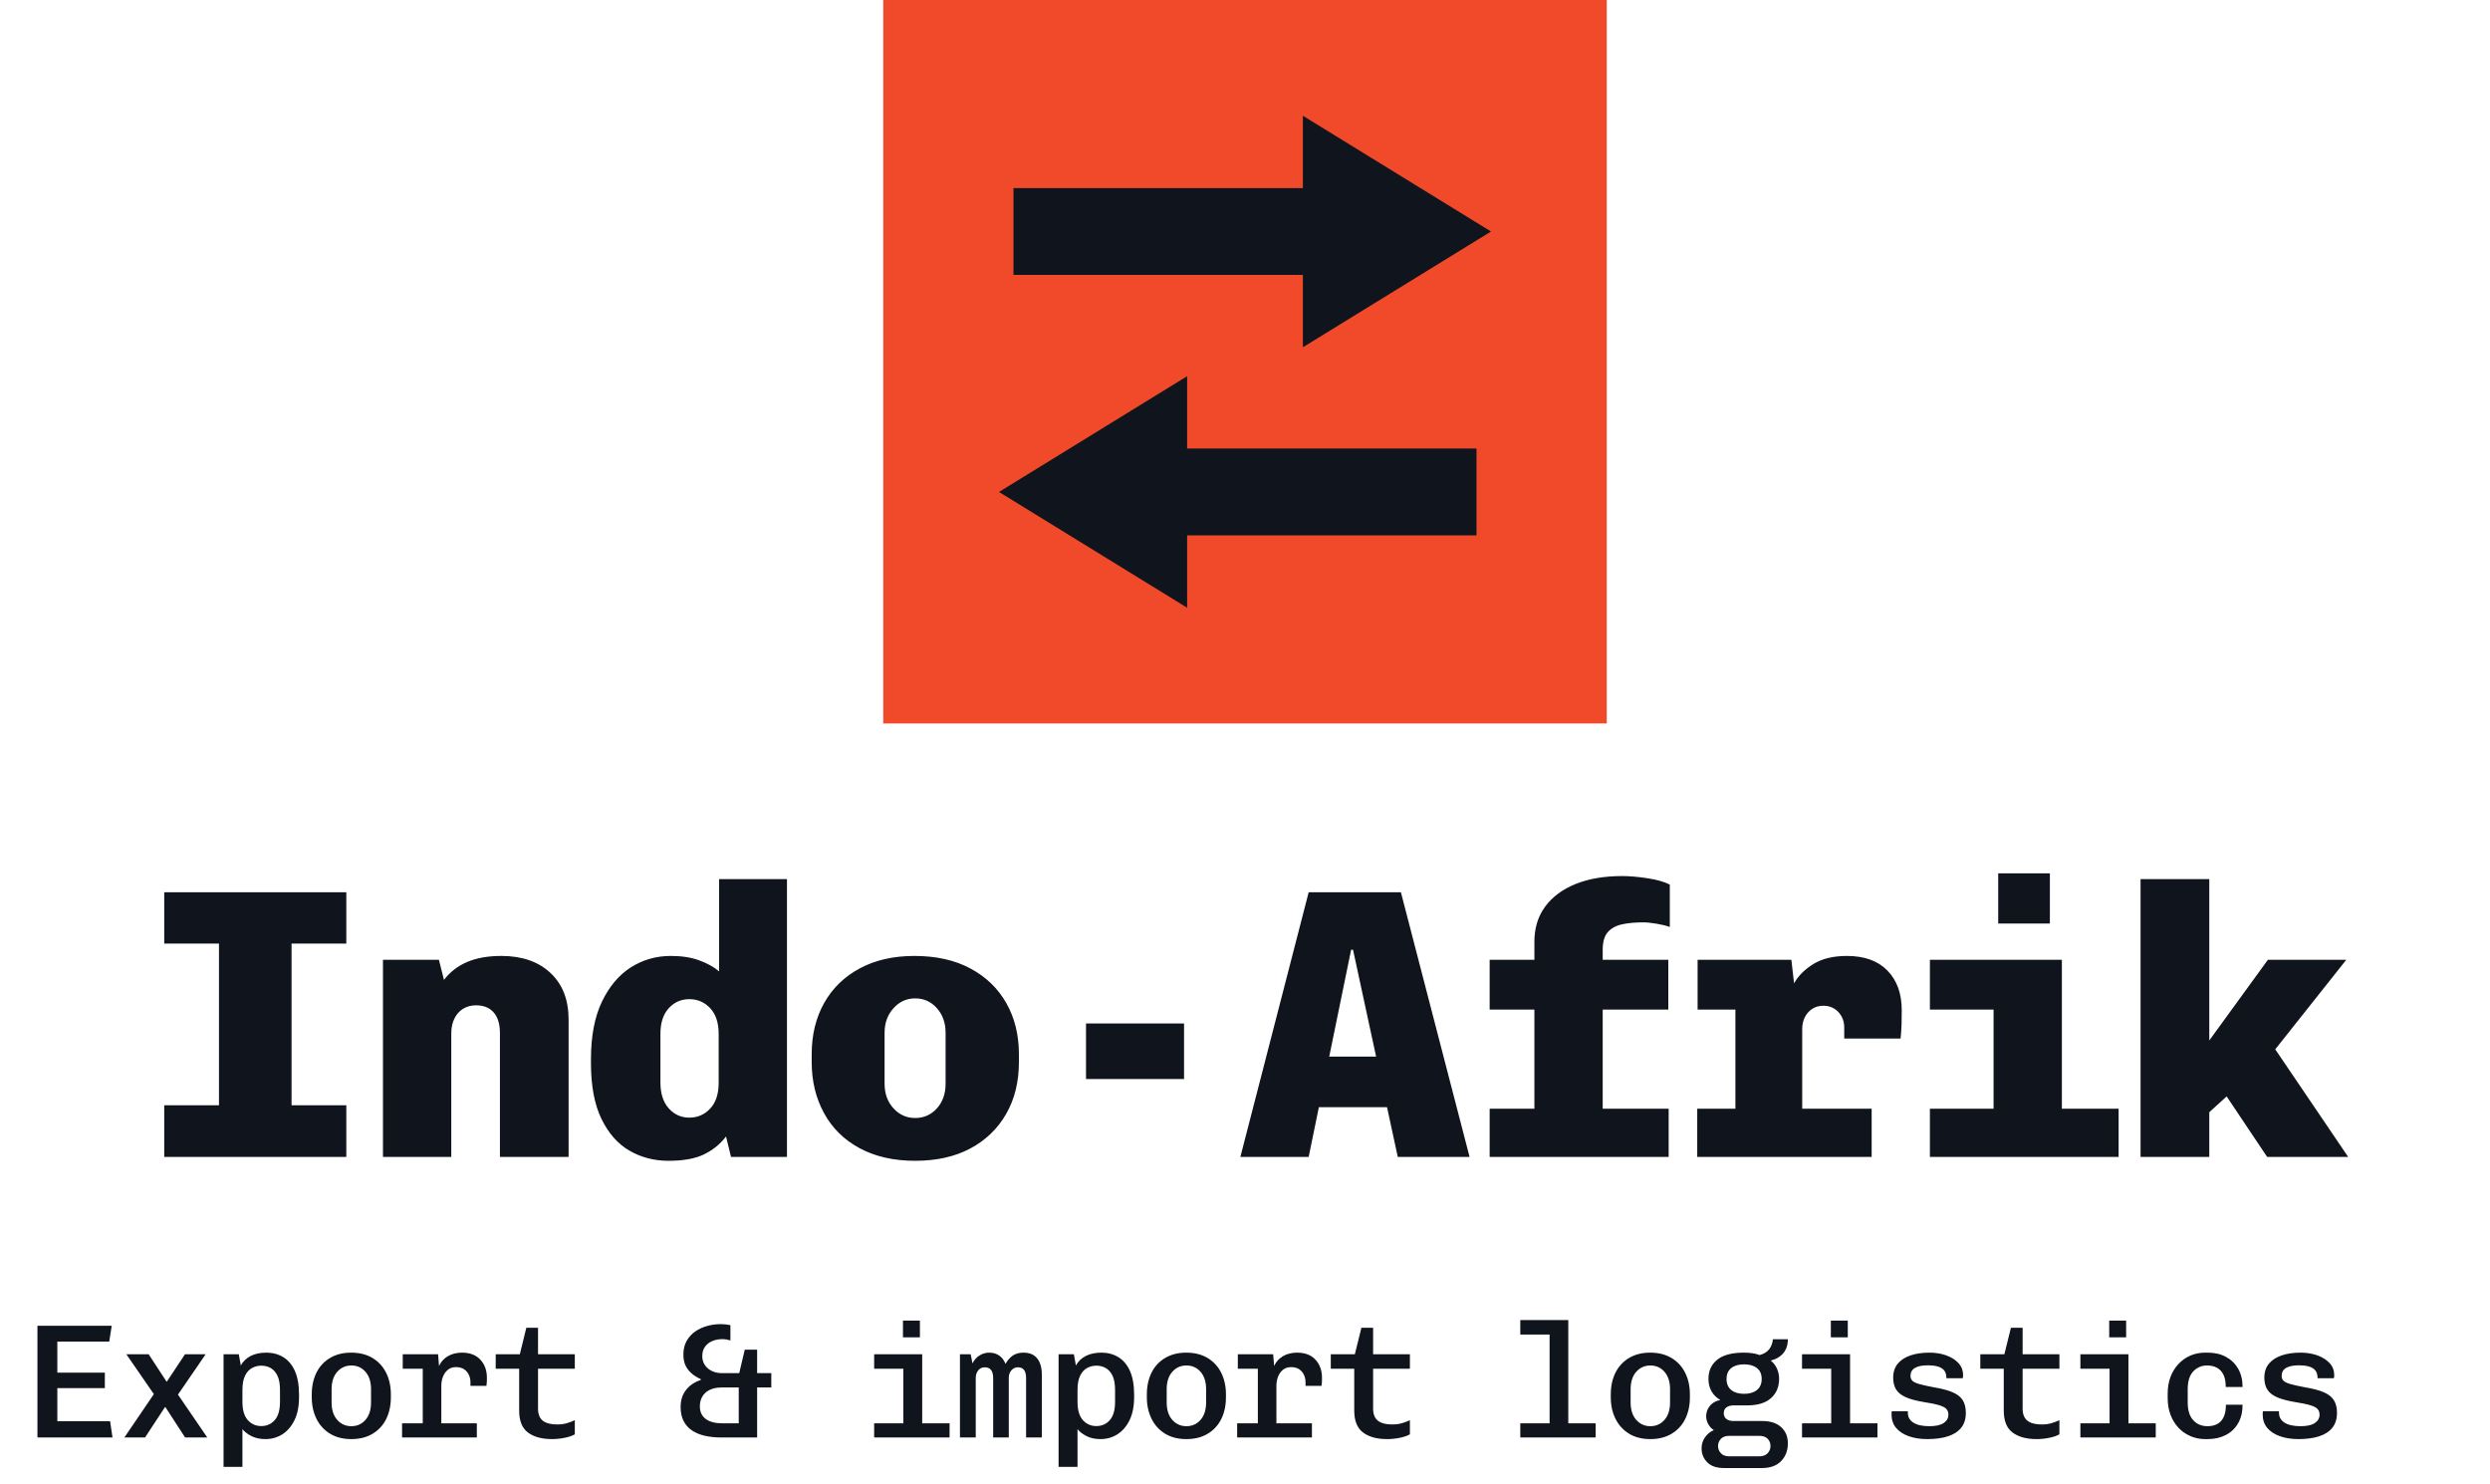
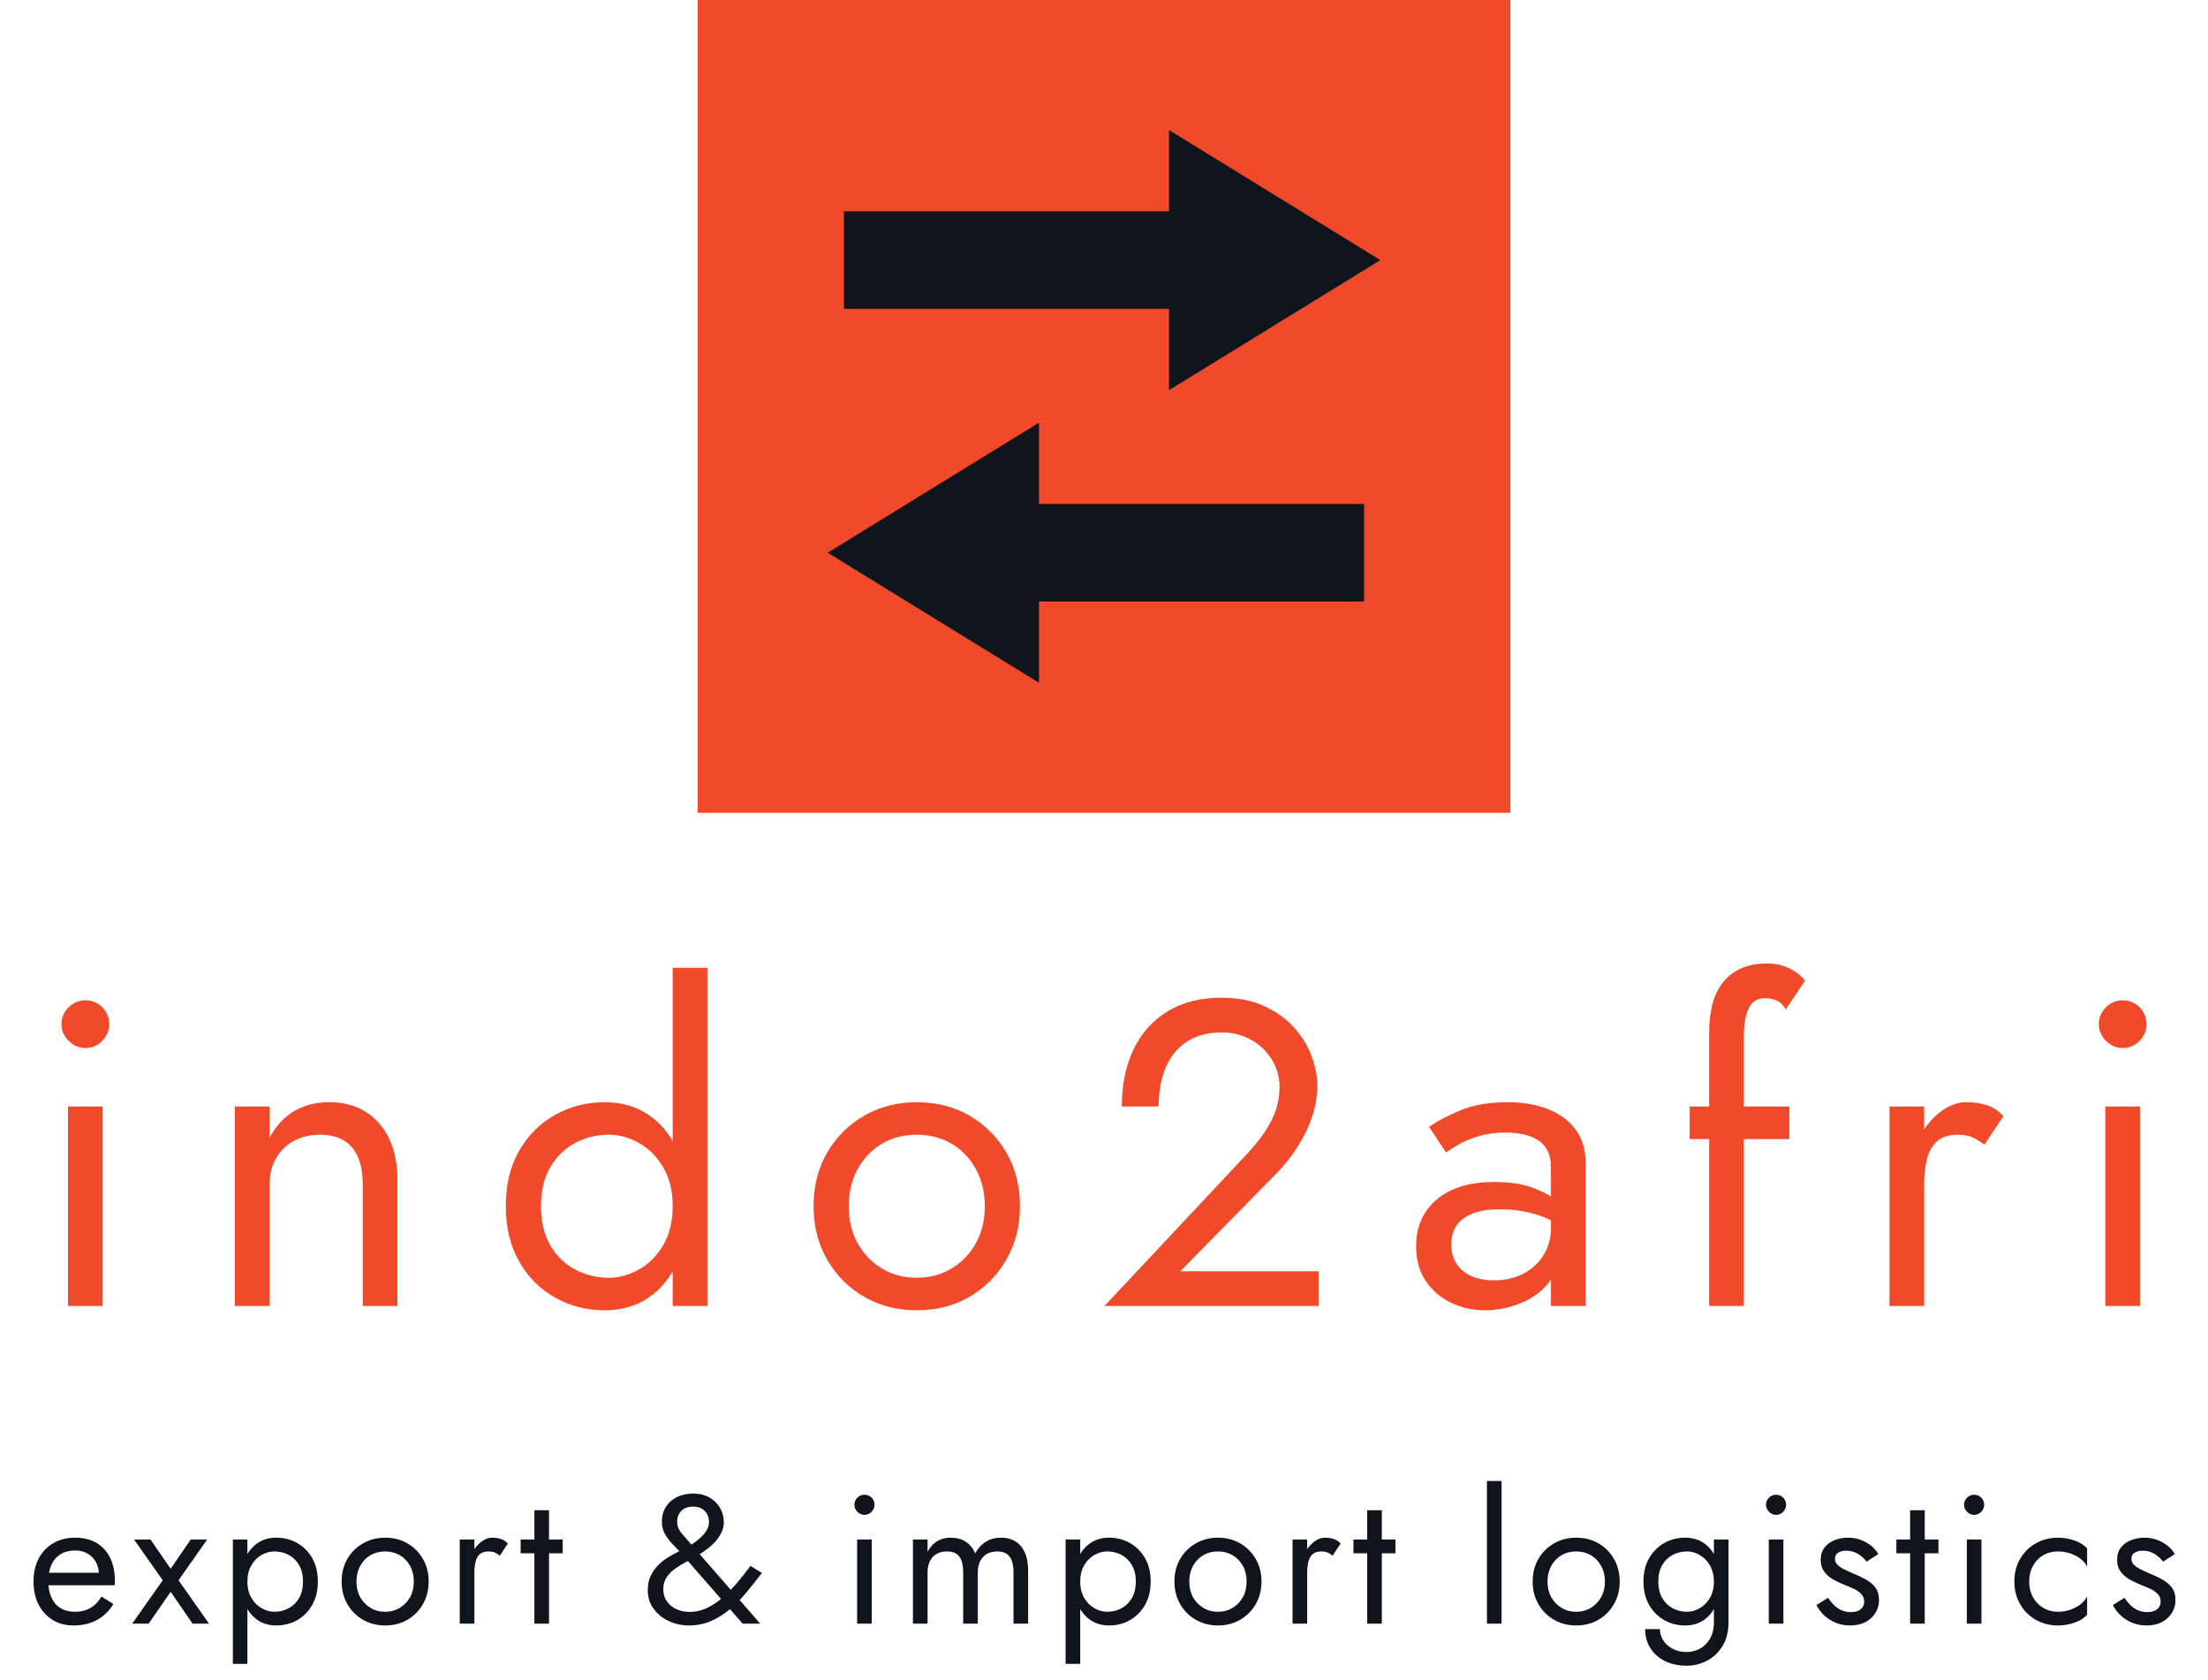
- <svg xmlns="http://www.w3.org/2000/svg" viewBox="0 0 413 246" width="413" height="246" role="img" aria-labelledby="t">
-   <g transform="translate(146.5 0) scale(1.2)">
+ <svg xmlns="http://www.w3.org/2000/svg" viewBox="0 0 326 248" width="326" height="248" role="img" aria-labelledby="t">
+   <g transform="translate(103.003 0) scale(1.2)">
    <rect width="100" height="100" fill="#F04A2A" />
    <path fill="#10141C" d="M18 26H58V16L84 32L58 48V38H18Z M82 62H42V52L16 68L42 84V74H82Z" />
  </g>
-   <path fill="#10141C" d="M27.24 191.9V183.33H36.32V156.51H27.24V148H57.44V156.51H48.36V183.33H57.44V191.9ZM63.52 191.9V159.2H72.8L73.64 162.53Q75.17 160.54 77.51 159.55Q79.84 158.56 83.17 158.56Q88.29 158.56 91.3 161.38Q94.31 164.19 94.31 169.12V191.9H82.92V171.36Q82.92 169.12 81.89 167.94Q80.87 166.75 78.95 166.75Q77.73 166.75 76.8 167.33Q75.88 167.9 75.36 168.96Q74.85 170.02 74.85 171.42V191.9ZM110.88 192.54Q107.3 192.54 104.39 190.85Q101.48 189.15 99.75 185.57Q98.02 181.98 98.02 176.35V175.65Q98.02 169.95 99.84 166.14Q101.67 162.34 104.64 160.45Q107.62 158.56 111.27 158.56Q114.02 158.56 116 159.3Q117.99 160.03 119.27 161.12V145.82H130.53V191.9H121.25L120.42 188.51Q119.01 190.37 116.8 191.46Q114.6 192.54 110.88 192.54ZM114.34 185.38Q116.39 185.38 117.8 183.87Q119.2 182.37 119.2 179.62V171.49Q119.2 168.74 117.8 167.23Q116.39 165.73 114.34 165.73Q112.29 165.73 110.92 167.23Q109.54 168.74 109.54 171.49V179.55Q109.54 182.3 110.92 183.84Q112.29 185.38 114.34 185.38ZM151.78 192.54Q146.47 192.54 142.6 190.46Q138.72 188.38 136.68 184.64Q134.63 180.9 134.63 176.16V174.88Q134.63 170.02 136.71 166.34Q138.79 162.66 142.63 160.61Q146.47 158.56 151.65 158.56Q157.09 158.56 160.96 160.64Q164.84 162.72 166.92 166.4Q169 170.08 169 174.88V176.16Q169 181.09 166.88 184.77Q164.77 188.45 160.93 190.5Q157.09 192.54 151.78 192.54ZM151.78 185.44Q153.96 185.44 155.4 183.84Q156.84 182.24 156.84 179.74V171.3Q156.84 168.86 155.4 167.23Q153.96 165.6 151.78 165.6Q149.67 165.6 148.2 167.23Q146.72 168.86 146.72 171.3V179.74Q146.72 182.24 148.2 183.84Q149.67 185.44 151.78 185.44ZM180.13 178.98V169.76H196.39V178.98ZM205.73 191.9 217.06 148H232.36L243.75 191.9H231.84L224.42 157.54H224.1L217.06 191.9ZM214.31 183.65V175.26H234.72V183.65ZM254.5 191.9V167.46H247.08V159.2H254.5V156.19Q254.5 152.8 256.29 150.37Q258.08 147.94 261.35 146.62Q264.61 145.31 269.09 145.31Q270.82 145.31 273.19 145.66Q275.56 146.02 276.96 146.72V153.76Q276.13 153.44 274.79 153.22Q273.44 152.99 272.55 152.99Q270.56 152.99 269.06 153.31Q267.56 153.63 266.69 154.59Q265.83 155.55 265.83 157.54V159.2H276.71V167.46H265.83V191.9ZM247.08 191.9V183.9H276.77V191.9ZM287.84 191.9V167.46H281.57V159.2H297.12L297.57 163.1Q298.6 161.25 300.77 159.9Q302.95 158.56 306.34 158.56Q310.69 158.56 313.06 160.99Q315.43 163.42 315.43 167.58Q315.43 168.74 315.4 169.89Q315.36 171.04 315.24 172.26H305.89V170.4Q305.89 169.38 305.44 168.58Q305 167.78 304.23 167.3Q303.46 166.82 302.44 166.82Q301.35 166.82 300.55 167.36Q299.75 167.9 299.33 168.77Q298.92 169.63 298.92 170.72V191.9ZM281.51 191.9V183.9H310.44V191.9ZM330.66 191.9V167.46H320.1V159.2H341.99V191.9ZM320.1 191.9V183.9H351.4V191.9ZM331.43 153.18V144.86H340V153.18ZM355.04 191.9V145.82H366.44V172.58L376.16 159.2H389.16L377.38 174.05L389.48 191.9H376.04L369.32 181.86L366.44 184.48V191.9Z" />
-   <path fill="#10141C" d="M6.21 238.43V219.9H18.53L18.12 222.52H9.51V227.68H17.39V230.24H9.51V235.73H18.26L18.66 238.43ZM20.63 238.43 25.52 231.24 20.96 224.63H24.66L27.62 229.16H27.68L30.68 224.63H34.11L29.52 231.32L34.38 238.43H30.7L27.44 233.4H27.36L24.06 238.43ZM37.08 243.31V224.63H39.61L39.94 226.49Q40.5 225.47 41.58 224.91Q42.66 224.36 44.18 224.36Q45.74 224.36 46.97 225.1Q48.2 225.84 48.9 227.38Q49.6 228.92 49.6 231.38V231.73Q49.6 234 48.85 235.55Q48.09 237.1 46.84 237.9Q45.58 238.7 44.01 238.7Q42.69 238.7 41.72 238.21Q40.75 237.72 40.21 237.05V243.31ZM43.34 236.54Q44.69 236.54 45.57 235.55Q46.44 234.56 46.44 232.51V230.57Q46.44 229.08 46.03 228.21Q45.61 227.33 44.91 226.92Q44.2 226.52 43.34 226.52Q42.53 226.52 41.81 226.9Q41.1 227.27 40.65 228.17Q40.21 229.06 40.21 230.57V232.51Q40.21 234.56 41.1 235.55Q41.99 236.54 43.34 236.54ZM58.27 238.7Q56.22 238.7 54.75 237.81Q53.27 236.91 52.49 235.33Q51.71 233.75 51.71 231.76V231.3Q51.71 229.25 52.49 227.68Q53.27 226.11 54.75 225.24Q56.22 224.36 58.24 224.36Q60.32 224.36 61.79 225.25Q63.27 226.14 64.05 227.71Q64.83 229.27 64.83 231.3V231.76Q64.83 233.81 64.05 235.38Q63.27 236.94 61.79 237.82Q60.32 238.7 58.27 238.7ZM58.27 236.56Q59.7 236.56 60.62 235.51Q61.54 234.46 61.54 232.62V230.43Q61.54 228.6 60.62 227.54Q59.7 226.49 58.27 226.49Q56.87 226.49 55.93 227.54Q55 228.6 55 230.43V232.62Q55 234.46 55.93 235.51Q56.87 236.56 58.27 236.56ZM70.12 238.43V227.03H66.8V224.63H72.66L72.82 226.57Q73.28 225.55 74.28 224.95Q75.28 224.36 76.63 224.36Q78.6 224.36 79.68 225.53Q80.76 226.71 80.76 228.54Q80.76 228.87 80.75 229.18Q80.73 229.49 80.68 229.87H78.03V229.25Q78.03 228.6 77.76 228.03Q77.49 227.46 76.97 227.11Q76.44 226.76 75.63 226.76Q74.82 226.76 74.28 227.21Q73.74 227.65 73.47 228.35Q73.2 229.06 73.2 229.84V238.43ZM66.69 238.43V236.08H79.09V238.43ZM91.56 238.7Q89.02 238.7 87.56 237.6Q86.11 236.51 86.11 233.97V227.03H82.22V224.63H86.22L87.3 220.23H89.24V224.63H95.34V227.03H89.24V233.7Q89.24 234.56 89.59 235.15Q89.94 235.73 90.66 236Q91.37 236.27 92.48 236.27Q93.32 236.27 94.06 236.05Q94.8 235.83 95.34 235.56V237.91Q94.67 238.29 93.63 238.49Q92.59 238.7 91.56 238.7ZM119.59 238.43Q118.1 238.43 116.87 238.14Q115.65 237.86 114.75 237.25Q113.86 236.64 113.38 235.69Q112.89 234.73 112.89 233.38Q112.89 231.7 113.78 230.56Q114.67 229.41 116.24 228.89V228.76Q115.4 228.38 114.74 227.83Q114.08 227.27 113.71 226.51Q113.35 225.74 113.35 224.68Q113.35 223.41 113.86 222.47Q114.38 221.52 115.24 220.9Q116.1 220.28 117.21 219.96Q118.32 219.63 119.53 219.63Q120.4 219.63 121.15 219.8V222.33Q120.45 222.12 119.8 222.12Q118.91 222.12 118.16 222.43Q117.4 222.74 116.94 223.37Q116.48 224.01 116.48 224.95Q116.48 225.76 116.9 226.4Q117.32 227.03 118.06 227.4Q118.8 227.76 119.75 227.76H122.61L123.53 223.87H125.58V227.76H127.93V230.14H125.58V238.43ZM119.75 236.08H122.53V230.14H119.7Q118.48 230.14 117.67 230.56Q116.86 230.97 116.47 231.68Q116.08 232.38 116.08 233.24Q116.08 234.65 117.06 235.36Q118.05 236.08 119.75 236.08ZM149.83 238.43V227.03H144.99V224.63H152.96V238.43ZM144.99 238.43V236.08H157.5V238.43ZM149.77 221.82V219.04H152.58V221.82ZM159.22 238.43V224.63H161L161.3 226.14Q161.73 225.28 162.48 224.82Q163.22 224.36 164.08 224.36Q165.03 224.36 165.73 224.84Q166.43 225.33 166.78 226.22Q167.3 225.3 168.01 224.83Q168.73 224.36 169.75 224.36Q171.27 224.36 172.03 225.32Q172.8 226.28 172.8 227.98V238.43H170.19V228.57Q170.19 226.79 168.84 226.79Q168.19 226.79 167.75 227.29Q167.32 227.79 167.32 228.57V238.43H164.73V228.57Q164.73 226.79 163.33 226.79Q162.68 226.79 162.26 227.29Q161.84 227.79 161.84 228.57V238.43ZM175.58 243.31V224.63H178.12L178.45 226.49Q179.01 225.47 180.09 224.91Q181.17 224.36 182.69 224.36Q184.25 224.36 185.48 225.1Q186.71 225.84 187.41 227.38Q188.11 228.92 188.11 231.38V231.73Q188.11 234 187.36 235.55Q186.6 237.1 185.35 237.9Q184.09 238.7 182.52 238.7Q181.2 238.7 180.23 238.21Q179.26 237.72 178.72 237.05V243.31ZM181.85 236.54Q183.2 236.54 184.08 235.55Q184.95 234.56 184.95 232.51V230.57Q184.95 229.08 184.54 228.21Q184.12 227.33 183.41 226.92Q182.71 226.52 181.85 226.52Q181.04 226.52 180.32 226.9Q179.61 227.27 179.16 228.17Q178.72 229.06 178.72 230.57V232.51Q178.72 234.56 179.61 235.55Q180.5 236.54 181.85 236.54ZM196.78 238.7Q194.73 238.7 193.26 237.81Q191.78 236.91 191 235.33Q190.22 233.75 190.22 231.76V231.3Q190.22 229.25 191 227.68Q191.78 226.11 193.26 225.24Q194.73 224.36 196.75 224.36Q198.83 224.36 200.3 225.25Q201.78 226.14 202.56 227.71Q203.34 229.27 203.34 231.3V231.76Q203.34 233.81 202.56 235.38Q201.78 236.94 200.3 237.82Q198.83 238.7 196.78 238.7ZM196.78 236.56Q198.21 236.56 199.13 235.51Q200.05 234.46 200.05 232.62V230.43Q200.05 228.6 199.13 227.54Q198.21 226.49 196.78 226.49Q195.38 226.49 194.44 227.54Q193.51 228.6 193.51 230.43V232.62Q193.51 234.46 194.44 235.51Q195.38 236.56 196.78 236.56ZM208.63 238.43V227.03H205.31V224.63H211.17L211.33 226.57Q211.79 225.55 212.79 224.95Q213.79 224.36 215.14 224.36Q217.11 224.36 218.19 225.53Q219.27 226.71 219.27 228.54Q219.27 228.87 219.26 229.18Q219.24 229.49 219.19 229.87H216.54V229.25Q216.54 228.6 216.27 228.03Q216 227.46 215.48 227.11Q214.95 226.76 214.14 226.76Q213.33 226.76 212.79 227.21Q212.25 227.65 211.98 228.35Q211.71 229.06 211.71 229.84V238.43ZM205.2 238.43V236.08H217.6V238.43ZM230.07 238.7Q227.53 238.7 226.08 237.6Q224.62 236.51 224.62 233.97V227.03H220.73V224.63H224.72L225.81 220.23H227.75V224.63H233.85V227.03H227.75V233.7Q227.75 234.56 228.1 235.15Q228.45 235.73 229.17 236Q229.88 236.27 230.99 236.27Q231.83 236.27 232.57 236.05Q233.31 235.83 233.85 235.56V237.91Q233.18 238.29 232.14 238.49Q231.1 238.7 230.07 238.7ZM257.02 238.43V221.36H252.16V218.96H260.12V238.43ZM252.16 238.43V236.08H264.66V238.43ZM273.73 238.7Q271.68 238.7 270.21 237.81Q268.74 236.91 267.95 235.33Q267.17 233.75 267.17 231.76V231.3Q267.17 229.25 267.95 227.68Q268.74 226.11 270.21 225.24Q271.68 224.36 273.7 224.36Q275.78 224.36 277.25 225.25Q278.73 226.14 279.51 227.71Q280.29 229.27 280.29 231.3V231.76Q280.29 233.81 279.51 235.38Q278.73 236.94 277.25 237.82Q275.78 238.7 273.73 238.7ZM273.73 236.56Q275.16 236.56 276.08 235.51Q277 234.46 277 232.62V230.43Q277 228.6 276.08 227.54Q275.16 226.49 273.73 226.49Q272.33 226.49 271.39 227.54Q270.46 228.6 270.46 230.43V232.62Q270.46 234.46 271.39 235.51Q272.33 236.56 273.73 236.56ZM285.93 243.5Q284.12 243.5 283.18 242.56Q282.23 241.61 282.23 240.23Q282.23 239.21 282.8 238.4Q283.37 237.59 284.26 237.21Q283.67 236.83 283.33 236.21Q282.99 235.59 282.99 234.89Q282.99 233.92 283.63 233.16Q284.26 232.41 285.34 232.22Q284.37 231.65 283.87 230.76Q283.37 229.87 283.37 228.71Q283.37 226.71 284.83 225.53Q286.28 224.36 289.23 224.36Q290.85 224.36 291.85 224.76Q292.95 224.47 293.47 223.76Q293.98 223.06 294.06 222.14H296.54Q296.54 223.55 295.78 224.45Q295.01 225.36 293.74 225.66V225.71Q294.38 226.22 294.74 227.02Q295.09 227.81 295.09 228.71Q295.09 230.7 293.74 231.91Q292.39 233.11 289.77 233.11H287.55Q286.8 233.11 286.35 233.44Q285.91 233.78 285.91 234.4Q285.91 235.02 286.34 235.36Q286.77 235.7 287.53 235.7H292.31Q294.3 235.7 295.42 236.71Q296.54 237.72 296.54 239.4Q296.54 241.21 295.42 242.35Q294.3 243.5 292.25 243.5ZM286.82 241.56H291.77Q292.68 241.56 293.17 241.06Q293.66 240.56 293.66 239.83Q293.66 239.13 293.18 238.64Q292.71 238.16 291.77 238.16H286.82Q285.91 238.16 285.43 238.66Q284.96 239.16 284.96 239.86Q284.96 240.53 285.43 241.04Q285.91 241.56 286.82 241.56ZM289.28 231.19Q290.63 231.19 291.41 230.56Q292.2 229.92 292.2 228.73Q292.2 227.54 291.41 226.92Q290.63 226.3 289.28 226.3Q287.93 226.3 287.15 226.92Q286.37 227.54 286.37 228.73Q286.37 229.92 287.15 230.56Q287.93 231.19 289.28 231.19ZM303.73 238.43V227.03H298.89V224.63H306.86V238.43ZM298.89 238.43V236.08H311.4V238.43ZM303.67 221.82V219.04H306.48V221.82ZM319.66 238.7Q317.93 238.7 316.59 238.22Q315.26 237.75 314.5 236.85Q313.74 235.94 313.74 234.65Q313.74 234.56 313.74 234.42Q313.74 234.27 313.77 234.08H316.44V234.32Q316.44 235.38 317.36 235.97Q318.28 236.56 320.01 236.56Q321.6 236.56 322.38 236.04Q323.17 235.51 323.17 234.65Q323.17 234.08 322.84 233.71Q322.52 233.35 321.63 233.08Q320.74 232.81 319.01 232.54Q317.23 232.24 316.12 231.76Q315.01 231.27 314.51 230.49Q314.01 229.7 314.01 228.52Q314.01 227.11 314.77 226.19Q315.53 225.28 316.88 224.82Q318.23 224.36 320.01 224.36Q321.57 224.36 322.83 224.82Q324.09 225.28 324.84 226.1Q325.6 226.92 325.6 228.08Q325.6 228.17 325.6 228.29Q325.6 228.41 325.54 228.6H322.84Q322.84 227.73 322.44 227.27Q322.03 226.82 321.34 226.64Q320.66 226.46 319.79 226.46Q316.88 226.46 316.88 228.22Q316.88 228.71 317.19 229.02Q317.5 229.33 318.33 229.57Q319.17 229.81 320.76 230.11Q322.71 230.43 323.87 230.93Q325.03 231.43 325.54 232.24Q326.06 233.05 326.06 234.35Q326.06 235.86 325.29 236.82Q324.52 237.78 323.09 238.24Q321.66 238.7 319.66 238.7ZM337.8 238.7Q335.26 238.7 333.8 237.6Q332.35 236.51 332.35 233.97V227.03H328.46V224.63H332.45L333.54 220.23H335.48V224.63H341.58V227.03H335.48V233.7Q335.48 234.56 335.83 235.15Q336.18 235.73 336.9 236Q337.61 236.27 338.72 236.27Q339.56 236.27 340.3 236.05Q341.04 235.83 341.58 235.56V237.91Q340.91 238.29 339.87 238.49Q338.83 238.7 337.8 238.7ZM349.9 238.43V227.03H345.06V224.63H353.03V238.43ZM345.06 238.43V236.08H357.56V238.43ZM349.84 221.82V219.04H352.65V221.82ZM365.75 238.7Q364.45 238.7 363.32 238.21Q362.18 237.72 361.33 236.82Q360.48 235.91 360.01 234.67Q359.54 233.43 359.54 231.89V231.16Q359.54 229.62 360.01 228.38Q360.48 227.14 361.33 226.24Q362.18 225.33 363.32 224.84Q364.45 224.36 365.77 224.36H366.18Q367.91 224.36 369.2 225.06Q370.5 225.76 371.23 227.03Q371.96 228.3 371.96 230.06H369.17Q369.17 228.79 368.78 228Q368.39 227.22 367.7 226.86Q367.01 226.49 366.07 226.49Q364.72 226.49 363.79 227.46Q362.86 228.44 362.86 230.43V232.62Q362.86 234.54 363.76 235.55Q364.67 236.56 366.15 236.56Q367.07 236.56 367.76 236.2Q368.45 235.83 368.82 235.05Q369.2 234.27 369.2 233H371.96Q371.96 234.81 371.21 236.09Q370.47 237.37 369.16 238.03Q367.85 238.7 366.15 238.7ZM381.22 238.7Q379.49 238.7 378.15 238.22Q376.82 237.75 376.06 236.85Q375.3 235.94 375.3 234.65Q375.3 234.56 375.3 234.42Q375.3 234.27 375.33 234.08H378V234.32Q378 235.38 378.92 235.97Q379.84 236.56 381.57 236.56Q383.16 236.56 383.94 236.04Q384.73 235.51 384.73 234.65Q384.73 234.08 384.4 233.71Q384.08 233.35 383.19 233.08Q382.3 232.81 380.57 232.54Q378.79 232.24 377.68 231.76Q376.57 231.27 376.07 230.49Q375.57 229.7 375.57 228.52Q375.57 227.11 376.33 226.19Q377.09 225.28 378.44 224.82Q379.79 224.36 381.57 224.36Q383.13 224.36 384.39 224.82Q385.65 225.28 386.4 226.1Q387.16 226.92 387.16 228.08Q387.16 228.17 387.16 228.29Q387.16 228.41 387.1 228.6H384.4Q384.4 227.73 384 227.27Q383.59 226.82 382.9 226.64Q382.22 226.46 381.35 226.46Q378.44 226.46 378.44 228.22Q378.44 228.71 378.75 229.02Q379.06 229.33 379.89 229.57Q380.73 229.81 382.32 230.11Q384.27 230.43 385.43 230.93Q386.59 231.43 387.1 232.24Q387.62 233.05 387.62 234.35Q387.62 235.86 386.85 236.82Q386.08 237.78 384.65 238.24Q383.22 238.7 381.22 238.7Z" />
+   <path fill="#F04A2A" d="M9.08 151.2Q9.08 152.61 10.14 153.66Q11.19 154.72 12.6 154.72Q14.07 154.72 15.1 153.66Q16.12 152.61 16.12 151.2Q16.12 149.73 15.1 148.7Q14.07 147.68 12.6 147.68Q11.19 147.68 10.14 148.7Q9.08 149.73 9.08 151.2ZM10.04 163.36V192.8H15.16V163.36ZM53.56 174.88V192.8H58.68V174.24Q58.68 168.93 55.96 165.82Q53.24 162.72 48.57 162.72Q45.69 162.72 43.48 164Q41.27 165.28 39.8 167.97V163.36H34.68V192.8H39.8V174.88Q39.8 172.7 40.73 171.04Q41.66 169.38 43.35 168.45Q45.05 167.52 47.29 167.52Q50.36 167.52 51.96 169.38Q53.56 171.23 53.56 174.88ZM99.32 142.88V192.8H104.44V142.88ZM74.68 178.08Q74.68 182.82 76.67 186.27Q78.65 189.73 81.98 191.58Q85.31 193.44 89.27 193.44Q92.99 193.44 95.74 191.58Q98.49 189.73 100.06 186.27Q101.63 182.82 101.63 178.08Q101.63 173.28 100.06 169.86Q98.49 166.43 95.74 164.58Q92.99 162.72 89.27 162.72Q85.31 162.72 81.98 164.58Q78.65 166.43 76.67 169.86Q74.68 173.28 74.68 178.08ZM79.87 178.08Q79.87 174.69 81.24 172.32Q82.62 169.95 84.92 168.74Q87.23 167.52 89.91 167.52Q92.15 167.52 94.33 168.74Q96.51 169.95 97.91 172.32Q99.32 174.69 99.32 178.08Q99.32 181.47 97.91 183.84Q96.51 186.21 94.33 187.42Q92.15 188.64 89.91 188.64Q87.23 188.64 84.92 187.42Q82.62 186.21 81.24 183.84Q79.87 181.47 79.87 178.08ZM120.12 178.08Q120.12 182.5 122.14 185.98Q124.16 189.47 127.61 191.46Q131.07 193.44 135.35 193.44Q139.71 193.44 143.13 191.46Q146.56 189.47 148.57 185.98Q150.59 182.5 150.59 178.08Q150.59 173.6 148.57 170.14Q146.56 166.69 143.13 164.7Q139.71 162.72 135.35 162.72Q131.07 162.72 127.61 164.7Q124.16 166.69 122.14 170.14Q120.12 173.6 120.12 178.08ZM125.31 178.08Q125.31 175.01 126.62 172.61Q127.93 170.21 130.2 168.86Q132.47 167.52 135.35 167.52Q138.23 167.52 140.51 168.86Q142.78 170.21 144.09 172.61Q145.4 175.01 145.4 178.08Q145.4 181.15 144.09 183.52Q142.78 185.89 140.51 187.26Q138.23 188.64 135.35 188.64Q132.47 188.64 130.2 187.26Q127.93 185.89 126.62 183.52Q125.31 181.15 125.31 178.08ZM163.07 192.8H194.68V187.68H174.27L188.54 173.15Q191.16 170.46 192.83 167.07Q194.49 163.68 194.49 160.22Q194.49 158.18 193.66 155.94Q192.83 153.7 191.1 151.74Q189.37 149.79 186.68 148.54Q183.99 147.3 180.28 147.3Q175.67 147.3 172.38 149.31Q169.08 151.33 167.35 154.94Q165.63 158.56 165.63 163.36H171.07Q171.07 159.97 172.15 157.5Q173.24 155.04 175.32 153.73Q177.4 152.42 180.28 152.42Q182.33 152.42 183.93 153.12Q185.53 153.82 186.65 154.98Q187.77 156.13 188.35 157.54Q188.92 158.94 188.92 160.42Q188.92 162.21 188.38 163.84Q187.83 165.47 186.78 167.04Q185.72 168.61 184.25 170.21ZM214.27 183.71Q214.27 182.11 215.03 180.96Q215.8 179.81 217.37 179.17Q218.94 178.53 221.43 178.53Q224.12 178.53 226.49 179.2Q228.86 179.87 231.1 181.41V178.4Q230.65 177.82 229.37 176.9Q228.09 175.97 225.95 175.23Q223.8 174.5 220.6 174.5Q215.16 174.5 212.12 177.09Q209.08 179.68 209.08 183.97Q209.08 186.98 210.49 189.09Q211.9 191.2 214.23 192.32Q216.57 193.44 219.26 193.44Q221.69 193.44 224.15 192.54Q226.62 191.65 228.31 189.79Q230.01 187.94 230.01 185.12L228.99 181.28Q228.99 183.58 227.87 185.34Q226.75 187.1 224.86 188.06Q222.97 189.02 220.6 189.02Q218.75 189.02 217.31 188.42Q215.87 187.81 215.07 186.59Q214.27 185.38 214.27 183.71ZM213.5 170.14Q214.2 169.63 215.42 168.93Q216.63 168.22 218.39 167.71Q220.15 167.2 222.33 167.2Q223.67 167.2 224.89 167.46Q226.11 167.71 227.03 168.29Q227.96 168.86 228.47 169.86Q228.99 170.85 228.99 172.38V192.8H234.11V171.68Q234.11 168.8 232.67 166.82Q231.23 164.83 228.63 163.78Q226.04 162.72 222.59 162.72Q218.49 162.72 215.58 163.94Q212.67 165.15 211 166.37ZM249.47 163.36V168.16H264.19V163.36ZM263.67 149.02 266.49 144.8Q266.04 144.16 265.24 143.58Q264.44 143.01 263.36 142.62Q262.27 142.24 260.86 142.24Q258.17 142.24 256.28 143.36Q254.39 144.48 253.37 146.72Q252.35 148.96 252.35 152.48V192.8H257.47V153.12Q257.47 151.01 257.85 149.73Q258.23 148.45 258.91 147.9Q259.58 147.36 260.54 147.36Q261.31 147.36 262.17 147.65Q263.03 147.94 263.67 149.02ZM284.09 163.36H278.97V192.8H284.09ZM292.99 168.99 295.8 164.77Q294.65 163.55 293.28 163.14Q291.9 162.72 290.3 162.72Q288.25 162.72 286.27 164.32Q284.28 165.92 283.04 168.64Q281.79 171.36 281.79 174.88H284.09Q284.09 172.77 284.51 171.1Q284.92 169.44 286.01 168.48Q287.1 167.52 289.02 167.52Q290.3 167.52 291.13 167.87Q291.96 168.22 292.99 168.99ZM309.88 151.2Q309.88 152.61 310.94 153.66Q311.99 154.72 313.4 154.72Q314.87 154.72 315.9 153.66Q316.92 152.61 316.92 151.2Q316.92 149.73 315.9 148.7Q314.87 147.68 313.4 147.68Q311.99 147.68 310.94 148.7Q309.88 149.73 309.88 151.2ZM310.84 163.36V192.8H315.96V163.36Z" />
+   <path fill="#10141C" d="M10.83 239.97Q12.83 239.97 14.3 239.17Q15.77 238.38 16.74 236.81L14.99 235.7Q14.31 236.84 13.34 237.39Q12.37 237.95 11.1 237.95Q9.83 237.95 8.94 237.41Q8.05 236.87 7.59 235.84Q7.13 234.81 7.13 233.36Q7.16 231.92 7.63 230.94Q8.1 229.95 8.98 229.43Q9.86 228.9 11.1 228.9Q12.15 228.9 12.94 229.36Q13.72 229.82 14.17 230.63Q14.61 231.44 14.61 232.55Q14.61 232.73 14.53 233.02Q14.45 233.3 14.37 233.44L15.23 232.19H6.32V234.03H16.93Q16.93 233.98 16.95 233.77Q16.96 233.57 16.96 233.38Q16.96 231.41 16.26 229.98Q15.56 228.55 14.25 227.78Q12.94 227.01 11.1 227.01Q9.27 227.01 7.87 227.82Q6.48 228.63 5.71 230.09Q4.95 231.55 4.95 233.49Q4.95 235.41 5.69 236.87Q6.43 238.32 7.77 239.15Q9.1 239.97 10.83 239.97ZM28.16 227.28 25.2 231.6 22.22 227.28H19.79L24.03 233.3L19.52 239.7H21.95L25.2 235L28.43 239.7H30.86L26.36 233.3L30.59 227.28ZM36.53 245.64V227.28H34.38V245.64ZM46.93 233.49Q46.93 231.47 46.09 230.02Q45.26 228.58 43.87 227.79Q42.48 227.01 40.77 227.01Q39.23 227.01 38.06 227.79Q36.89 228.58 36.22 230.02Q35.56 231.47 35.56 233.49Q35.56 235.49 36.22 236.95Q36.89 238.4 38.06 239.19Q39.23 239.97 40.77 239.97Q42.48 239.97 43.87 239.19Q45.26 238.4 46.09 236.95Q46.93 235.49 46.93 233.49ZM44.74 233.49Q44.74 234.92 44.16 235.92Q43.58 236.92 42.62 237.43Q41.66 237.95 40.5 237.95Q39.56 237.95 38.64 237.43Q37.72 236.92 37.13 235.92Q36.53 234.92 36.53 233.49Q36.53 232.06 37.13 231.06Q37.72 230.06 38.64 229.55Q39.56 229.04 40.5 229.04Q41.66 229.04 42.62 229.55Q43.58 230.06 44.16 231.06Q44.74 232.06 44.74 233.49ZM50.44 233.49Q50.44 235.35 51.29 236.82Q52.14 238.3 53.6 239.13Q55.06 239.97 56.87 239.97Q58.7 239.97 60.15 239.13Q61.59 238.3 62.44 236.82Q63.29 235.35 63.29 233.49Q63.29 231.6 62.44 230.14Q61.59 228.68 60.15 227.85Q58.7 227.01 56.87 227.01Q55.06 227.01 53.6 227.85Q52.14 228.68 51.29 230.14Q50.44 231.6 50.44 233.49ZM52.63 233.49Q52.63 232.19 53.18 231.18Q53.73 230.17 54.69 229.6Q55.65 229.04 56.87 229.04Q58.08 229.04 59.04 229.6Q60 230.17 60.55 231.18Q61.1 232.19 61.1 233.49Q61.1 234.79 60.55 235.79Q60 236.78 59.04 237.36Q58.08 237.95 56.87 237.95Q55.65 237.95 54.69 237.36Q53.73 236.78 53.18 235.79Q52.63 234.79 52.63 233.49ZM70.04 227.28H67.88V239.7H70.04ZM73.8 229.66 74.98 227.87Q74.5 227.36 73.92 227.19Q73.34 227.01 72.66 227.01Q71.8 227.01 70.96 227.69Q70.12 228.36 69.6 229.51Q69.07 230.66 69.07 232.14H70.04Q70.04 231.25 70.22 230.55Q70.39 229.85 70.85 229.44Q71.31 229.04 72.12 229.04Q72.66 229.04 73.01 229.18Q73.36 229.33 73.8 229.66ZM76.87 227.28V229.31H83.08V227.28ZM78.9 222.96V239.7H81.06V222.96ZM100.58 229.33 109.65 239.7H112.24L102.25 228.23Q101.44 227.28 100.71 226.44Q99.98 225.61 99.98 224.69Q99.98 223.66 100.61 223.04Q101.23 222.42 102.33 222.42Q103.09 222.42 103.6 222.72Q104.12 223.01 104.4 223.53Q104.68 224.04 104.68 224.74Q104.68 225.66 103.81 226.62Q102.93 227.58 101.42 228.44Q100.88 228.74 100.12 229.1Q99.36 229.47 98.58 229.95Q97.8 230.44 97.14 231.11Q96.47 231.79 96.06 232.68Q95.64 233.57 95.64 234.76Q95.64 236.35 96.52 237.53Q97.39 238.7 98.78 239.34Q100.17 239.97 101.71 239.97Q103.52 239.97 105.03 239.3Q106.55 238.62 107.84 237.51Q109.14 236.41 110.27 235.02Q111.41 233.63 112.49 232.22L110.81 231.17Q109.84 232.49 108.8 233.71Q107.76 234.92 106.65 235.88Q105.55 236.84 104.35 237.41Q103.14 237.97 101.85 237.97Q100.77 237.97 99.88 237.57Q98.99 237.16 98.46 236.41Q97.93 235.65 97.93 234.62Q97.93 233.6 98.42 232.87Q98.9 232.14 99.67 231.59Q100.44 231.03 101.31 230.59Q102.17 230.14 102.9 229.71Q103.85 229.14 104.57 228.56Q105.3 227.98 105.82 227.35Q106.33 226.71 106.6 226.07Q106.87 225.42 106.87 224.74Q106.87 223.61 106.33 222.65Q105.79 221.69 104.78 221.1Q103.76 220.5 102.33 220.5Q100.98 220.5 99.94 221.02Q98.9 221.53 98.31 222.47Q97.72 223.42 97.72 224.69Q97.72 225.71 98.24 226.58Q98.77 227.44 99.46 228.13Q100.15 228.82 100.58 229.33ZM126.15 222.15Q126.15 222.74 126.59 223.19Q127.04 223.64 127.63 223.64Q128.25 223.64 128.69 223.19Q129.12 222.74 129.12 222.15Q129.12 221.53 128.69 221.1Q128.25 220.67 127.63 220.67Q127.04 220.67 126.59 221.1Q126.15 221.53 126.15 222.15ZM126.55 227.28V239.7H128.71V227.28ZM151.8 231.87Q151.8 230.33 151.33 229.24Q150.85 228.14 149.96 227.58Q149.07 227.01 147.8 227.01Q146.56 227.01 145.59 227.59Q144.62 228.17 143.97 229.33Q143.54 228.23 142.6 227.62Q141.67 227.01 140.38 227.01Q139.22 227.01 138.37 227.52Q137.52 228.04 136.95 229.09V227.28H134.79V239.7H136.95V232.14Q136.95 231.17 137.3 230.47Q137.65 229.76 138.3 229.4Q138.95 229.04 139.84 229.04Q141.05 229.04 141.63 229.79Q142.21 230.55 142.21 232.14V239.7H144.37V232.14Q144.37 231.17 144.72 230.47Q145.08 229.76 145.72 229.4Q146.37 229.04 147.26 229.04Q148.48 229.04 149.06 229.79Q149.64 230.55 149.64 232.14V239.7H151.8ZM159.49 245.64V227.28H157.33V245.64ZM169.89 233.49Q169.89 231.47 169.05 230.02Q168.21 228.58 166.82 227.79Q165.43 227.01 163.73 227.01Q162.19 227.01 161.02 227.79Q159.84 228.58 159.18 230.02Q158.52 231.47 158.52 233.49Q158.52 235.49 159.18 236.95Q159.84 238.4 161.02 239.19Q162.19 239.97 163.73 239.97Q165.43 239.97 166.82 239.19Q168.21 238.4 169.05 236.95Q169.89 235.49 169.89 233.49ZM167.7 233.49Q167.7 234.92 167.12 235.92Q166.54 236.92 165.58 237.43Q164.62 237.95 163.46 237.95Q162.52 237.95 161.6 237.43Q160.68 236.92 160.09 235.92Q159.49 234.92 159.49 233.49Q159.49 232.06 160.09 231.06Q160.68 230.06 161.6 229.55Q162.52 229.04 163.46 229.04Q164.62 229.04 165.58 229.55Q166.54 230.06 167.12 231.06Q167.7 232.06 167.7 233.49ZM173.4 233.49Q173.4 235.35 174.25 236.82Q175.1 238.3 176.56 239.13Q178.02 239.97 179.82 239.97Q181.66 239.97 183.1 239.13Q184.55 238.3 185.4 236.82Q186.25 235.35 186.25 233.49Q186.25 231.6 185.4 230.14Q184.55 228.68 183.1 227.85Q181.66 227.01 179.82 227.01Q178.02 227.01 176.56 227.85Q175.1 228.68 174.25 230.14Q173.4 231.6 173.4 233.49ZM175.59 233.49Q175.59 232.19 176.14 231.18Q176.69 230.17 177.65 229.6Q178.61 229.04 179.82 229.04Q181.04 229.04 182 229.6Q182.96 230.17 183.51 231.18Q184.06 232.19 184.06 233.49Q184.06 234.79 183.51 235.79Q182.96 236.78 182 237.36Q181.04 237.95 179.82 237.95Q178.61 237.95 177.65 237.36Q176.69 236.78 176.14 235.79Q175.59 234.79 175.59 233.49ZM193 227.28H190.84V239.7H193ZM196.75 229.66 197.94 227.87Q197.45 227.36 196.87 227.19Q196.29 227.01 195.62 227.01Q194.75 227.01 193.92 227.69Q193.08 228.36 192.55 229.51Q192.03 230.66 192.03 232.14H193Q193 231.25 193.18 230.55Q193.35 229.85 193.81 229.44Q194.27 229.04 195.08 229.04Q195.62 229.04 195.97 229.18Q196.32 229.33 196.75 229.66ZM199.83 227.28V229.31H206.04V227.28ZM201.86 222.96V239.7H204.02V222.96ZM219.54 218.64V239.7H221.7V218.64ZM226.29 233.49Q226.29 235.35 227.14 236.82Q227.99 238.3 229.45 239.13Q230.91 239.97 232.72 239.97Q234.55 239.97 236 239.13Q237.44 238.3 238.29 236.82Q239.14 235.35 239.14 233.49Q239.14 231.6 238.29 230.14Q237.44 228.68 236 227.85Q234.55 227.01 232.72 227.01Q230.91 227.01 229.45 227.85Q227.99 228.68 227.14 230.14Q226.29 231.6 226.29 233.49ZM228.48 233.49Q228.48 232.19 229.03 231.18Q229.59 230.17 230.54 229.6Q231.5 229.04 232.72 229.04Q233.93 229.04 234.89 229.6Q235.85 230.17 236.4 231.18Q236.96 232.19 236.96 233.49Q236.96 234.79 236.4 235.79Q235.85 236.78 234.89 237.36Q233.93 237.95 232.72 237.95Q231.5 237.95 230.54 237.36Q229.59 236.78 229.03 235.79Q228.48 234.79 228.48 233.49ZM242.9 240.51Q242.9 242.1 243.68 243.33Q244.46 244.56 245.85 245.24Q247.24 245.91 249.05 245.91Q250.62 245.91 252.02 245.18Q253.43 244.45 254.32 243.01Q255.21 241.56 255.21 239.43V227.28H253.05V239.43Q253.05 241 252.44 241.98Q251.83 242.97 250.91 243.43Q250 243.89 249.05 243.89Q247.84 243.89 246.95 243.41Q246.06 242.94 245.57 242.17Q245.08 241.4 245.08 240.51ZM242.65 233.49Q242.65 235.49 243.49 236.95Q244.33 238.4 245.73 239.19Q247.13 239.97 248.81 239.97Q250.38 239.97 251.54 239.19Q252.7 238.4 253.36 236.95Q254.02 235.49 254.02 233.49Q254.02 231.47 253.36 230.02Q252.7 228.58 251.54 227.79Q250.38 227.01 248.81 227.01Q247.13 227.01 245.73 227.79Q244.33 228.58 243.49 230.02Q242.65 231.47 242.65 233.49ZM244.84 233.49Q244.84 232.06 245.42 231.06Q246 230.06 246.97 229.55Q247.94 229.04 249.08 229.04Q249.78 229.04 250.48 229.33Q251.19 229.63 251.77 230.2Q252.35 230.76 252.7 231.59Q253.05 232.41 253.05 233.49Q253.05 234.92 252.45 235.92Q251.86 236.92 250.94 237.43Q250.02 237.95 249.08 237.95Q247.94 237.95 246.97 237.43Q246 236.92 245.42 235.92Q244.84 234.92 244.84 233.49ZM260.74 222.15Q260.74 222.74 261.19 223.19Q261.63 223.64 262.23 223.64Q262.85 223.64 263.28 223.19Q263.71 222.74 263.71 222.15Q263.71 221.53 263.28 221.1Q262.85 220.67 262.23 220.67Q261.63 220.67 261.19 221.1Q260.74 221.53 260.74 222.15ZM261.15 227.28V239.7H263.31V227.28ZM269.9 235.89 268.19 236.95Q268.55 237.68 269.23 238.38Q269.92 239.08 270.92 239.52Q271.92 239.97 273.16 239.97Q275.08 239.97 276.25 238.89Q277.43 237.81 277.43 236.19Q277.43 235.08 276.9 234.38Q276.38 233.68 275.49 233.18Q274.59 232.68 273.51 232.25Q272.87 231.98 272.27 231.68Q271.68 231.38 271.3 231.01Q270.92 230.63 270.92 230.14Q270.92 229.52 271.41 229.22Q271.89 228.93 272.57 228.93Q273.54 228.93 274.31 229.39Q275.08 229.85 275.59 230.55L277.32 229.44Q276.94 228.74 276.27 228.2Q275.59 227.66 274.72 227.33Q273.84 227.01 272.84 227.01Q271.84 227.01 270.91 227.36Q269.98 227.71 269.4 228.44Q268.82 229.17 268.82 230.28Q268.82 231.36 269.37 232.07Q269.92 232.79 270.75 233.23Q271.57 233.68 272.38 234Q273.11 234.27 273.76 234.58Q274.41 234.89 274.82 235.34Q275.24 235.79 275.24 236.43Q275.24 237.16 274.72 237.58Q274.19 238 273.27 238Q272.51 238 271.88 237.72Q271.25 237.43 270.76 236.95Q270.27 236.46 269.9 235.89ZM279.99 227.28V229.31H286.2V227.28ZM282.02 222.96V239.7H284.18V222.96ZM289.98 222.15Q289.98 222.74 290.43 223.19Q290.88 223.64 291.47 223.64Q292.09 223.64 292.52 223.19Q292.95 222.74 292.95 222.15Q292.95 221.53 292.52 221.1Q292.09 220.67 291.47 220.67Q290.88 220.67 290.43 221.1Q289.98 221.53 289.98 222.15ZM290.39 227.28V239.7H292.55V227.28ZM299.6 233.49Q299.6 232.19 300.15 231.18Q300.7 230.17 301.66 229.6Q302.62 229.04 303.83 229.04Q304.83 229.04 305.71 229.35Q306.59 229.66 307.24 230.17Q307.88 230.68 308.15 231.3V228.6Q307.51 227.85 306.31 227.43Q305.1 227.01 303.83 227.01Q302.03 227.01 300.57 227.85Q299.11 228.68 298.26 230.14Q297.41 231.6 297.41 233.49Q297.41 235.35 298.26 236.82Q299.11 238.3 300.57 239.13Q302.03 239.97 303.83 239.97Q305.1 239.97 306.31 239.55Q307.51 239.13 308.15 238.38V235.68Q307.88 236.27 307.24 236.8Q306.59 237.32 305.71 237.63Q304.83 237.95 303.83 237.95Q302.62 237.95 301.66 237.36Q300.7 236.78 300.15 235.79Q299.6 234.79 299.6 233.49ZM313.66 235.89 311.96 236.95Q312.31 237.68 313 238.38Q313.69 239.08 314.69 239.52Q315.69 239.97 316.93 239.97Q318.85 239.97 320.02 238.89Q321.2 237.81 321.2 236.19Q321.2 235.08 320.67 234.38Q320.14 233.68 319.25 233.18Q318.36 232.68 317.28 232.25Q316.63 231.98 316.04 231.68Q315.44 231.38 315.07 231.01Q314.69 230.63 314.69 230.14Q314.69 229.52 315.18 229.22Q315.66 228.93 316.34 228.93Q317.31 228.93 318.08 229.39Q318.85 229.85 319.36 230.55L321.09 229.44Q320.71 228.74 320.03 228.2Q319.36 227.66 318.48 227.33Q317.61 227.01 316.61 227.01Q315.61 227.01 314.68 227.36Q313.74 227.71 313.16 228.44Q312.58 229.17 312.58 230.28Q312.58 231.36 313.14 232.07Q313.69 232.79 314.51 233.23Q315.34 233.68 316.15 234Q316.88 234.27 317.52 234.58Q318.17 234.89 318.59 235.34Q319.01 235.79 319.01 236.43Q319.01 237.16 318.48 237.58Q317.96 238 317.04 238Q316.28 238 315.65 237.72Q315.01 237.43 314.53 236.95Q314.04 236.46 313.66 235.89Z" />
</svg>
